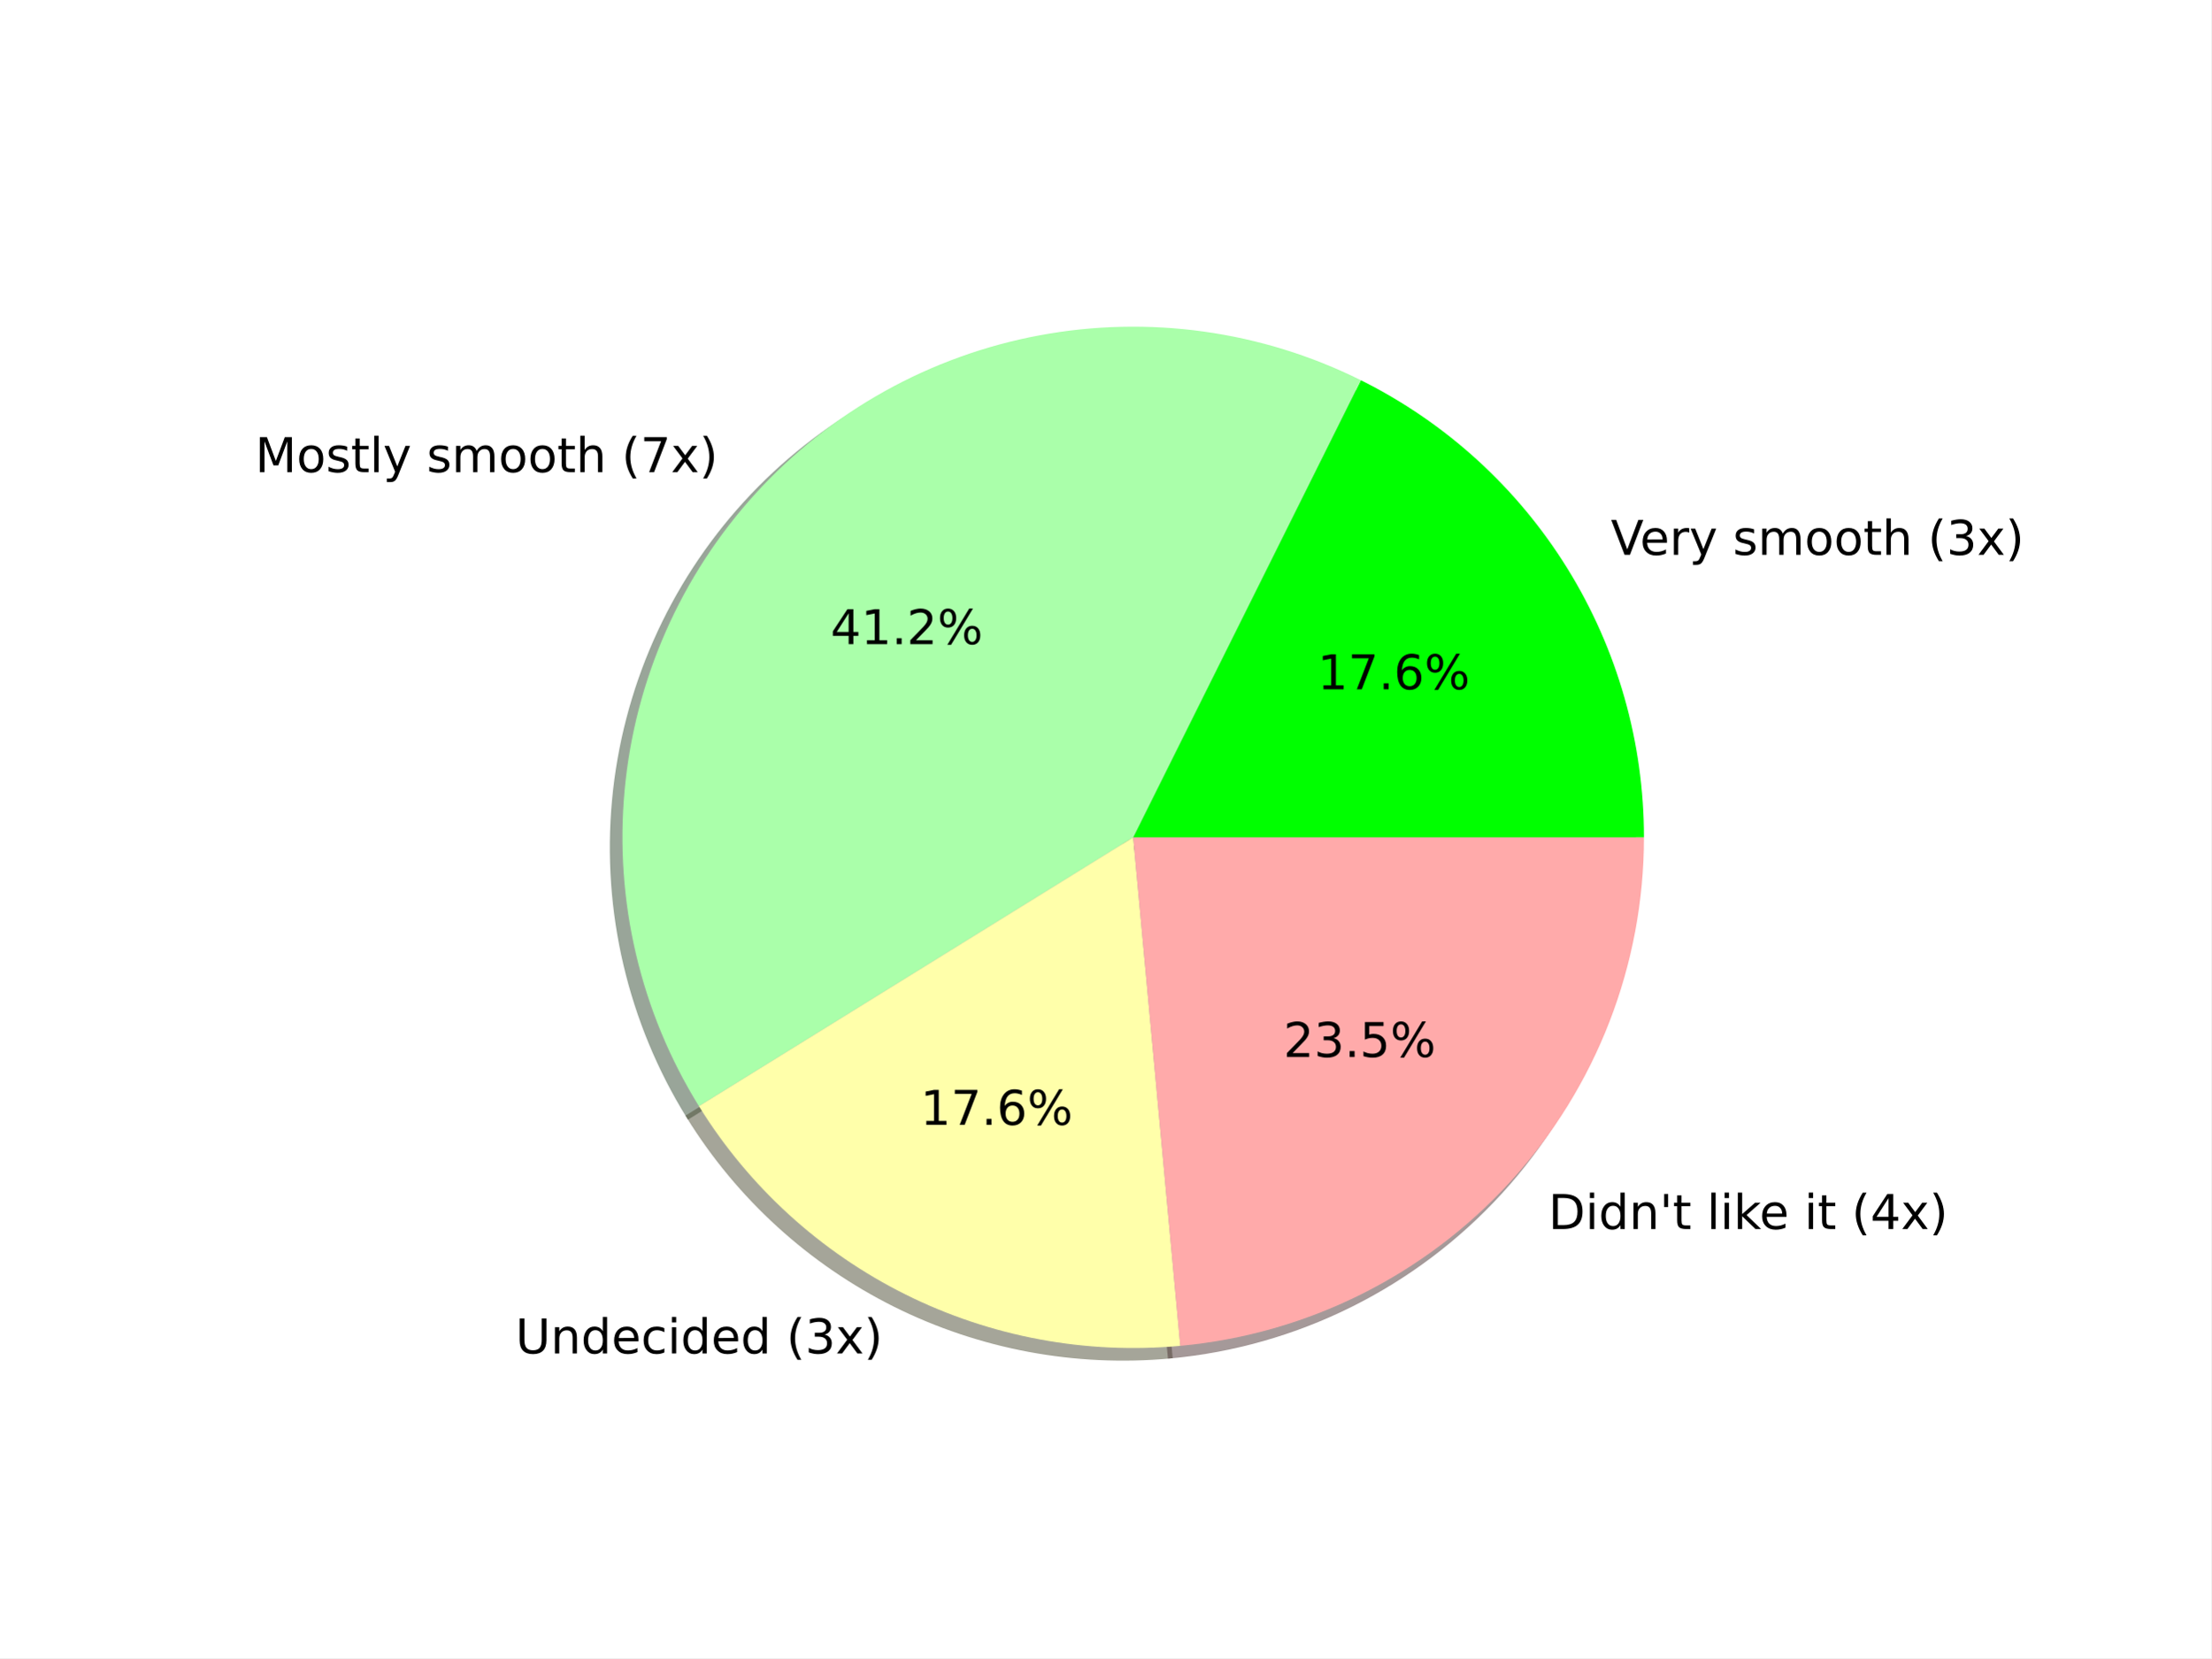
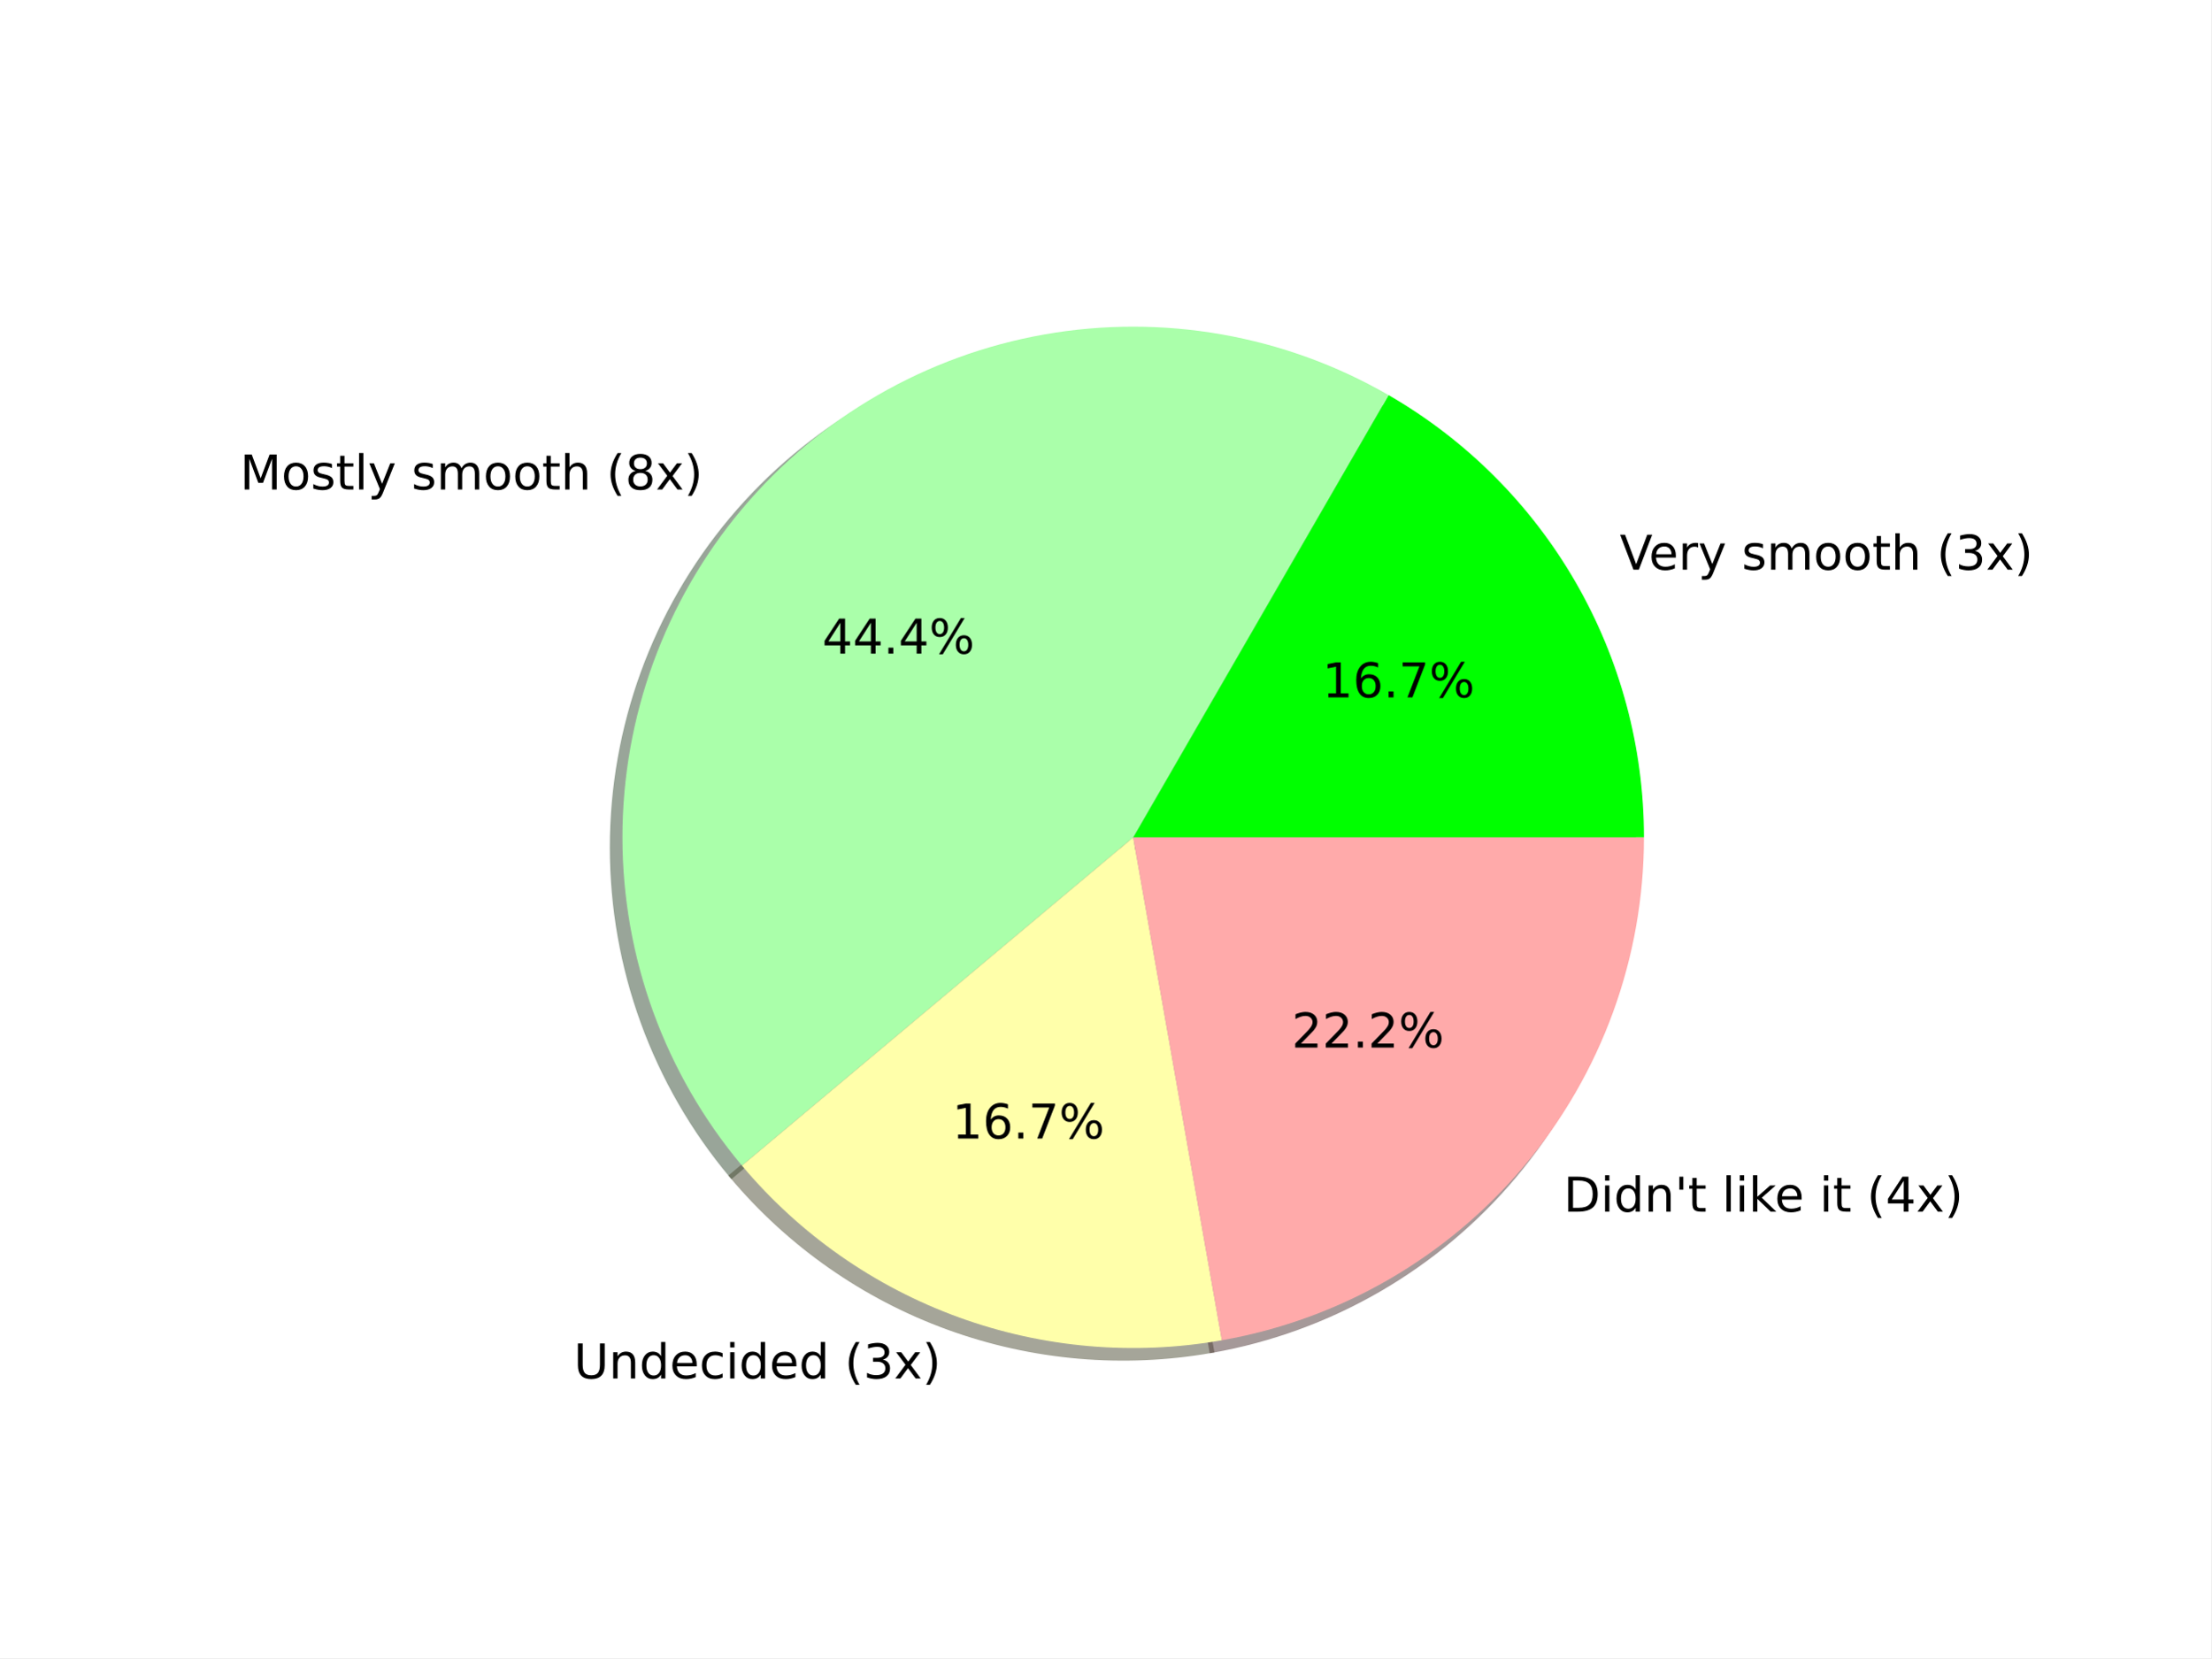
<svg xmlns="http://www.w3.org/2000/svg" xmlns:xlink="http://www.w3.org/1999/xlink" width="460.8pt" height="345.6pt" viewBox="0 0 460.8 345.6" version="1.1">
  <defs>
    <style type="text/css">*{stroke-linejoin: round; stroke-linecap: butt}</style>
  </defs>
  <g id="figure_1">
    <g id="patch_1">
      <path d="M 0 345.6  L 460.8 345.6  L 460.8 0  L 0 0  z " style="fill: #ffffff" />
    </g>
    <g id="axes_1">
      <g id="patch_2">
-         <path d="M 340.476 176.657  C 340.476 156.861 334.954 137.452 324.532 120.621  C 314.111 103.79 299.198 90.195 281.478 81.371  L 234.031 176.657  L 340.476 176.657  z " style="fill: #004c00; opacity: 0.5; stroke: #004c00; stroke-linejoin: miter" />
+         <path d="M 340.476 176.657  C 340.476 157.973 335.557 139.615 326.215 123.434  C 316.873 107.254 303.434 93.815 287.254 84.473  L 234.031 176.657  L 340.476 176.657  z " style="fill: #004c00; opacity: 0.5; stroke: #004c00; stroke-linejoin: miter" />
      </g>
      <g id="patch_3">
-         <path d="M 281.478 81.371  C 260.757 71.054 237.225 67.771 214.472 72.025  C 191.719 76.278 170.962 87.839 155.367 104.946  C 139.773 122.052 130.176 143.787 128.04 166.835  C 125.905 189.884 131.344 213.012 143.53 232.693  L 234.031 176.657  L 281.478 81.371  z " style="fill: #334c33; opacity: 0.5; stroke: #334c33; stroke-linejoin: miter" />
+         <path d="M 287.254 84.473  C 265.586 71.963 240.187 67.485 215.547 71.829  C 190.908 76.174 168.572 89.069 152.49 108.236  C 136.407 127.402 127.586 151.637 127.586 176.657  C 127.586 201.676 136.407 225.912 152.49 245.078  L 234.031 176.657  L 287.254 84.473  z " style="fill: #334c33; opacity: 0.5; stroke: #334c33; stroke-linejoin: miter" />
      </g>
      <g id="patch_4">
-         <path d="M 143.53 232.693  C 153.951 249.524 168.864 263.119 186.585 271.942  C 204.305 280.766 224.141 284.474 243.853 282.648  L 234.031 176.657  L 143.53 232.693  z " style="fill: #4c4c33; opacity: 0.5; stroke: #4c4c33; stroke-linejoin: miter" />
+         <path d="M 152.49 245.078  C 164.499 259.391 180.068 270.292 197.625 276.682  C 215.182 283.072 234.115 284.729 252.515 281.485  L 234.031 176.657  L 152.49 245.078  z " style="fill: #4c4c33; opacity: 0.5; stroke: #4c4c33; stroke-linejoin: miter" />
      </g>
      <g id="patch_5">
-         <path d="M 243.853 282.648  C 270.262 280.2 294.827 267.969 312.695 248.368  C 330.563 228.768 340.476 203.18 340.476 176.657  L 234.031 176.657  L 243.853 282.648  z " style="fill: #4c3333; opacity: 0.5; stroke: #4c3333; stroke-linejoin: miter" />
+         <path d="M 252.515 281.485  C 277.154 277.14 299.49 264.244 315.573 245.078  C 331.655 225.912 340.476 201.676 340.476 176.657  L 234.031 176.657  L 252.515 281.485  z " style="fill: #4c3333; opacity: 0.5; stroke: #4c3333; stroke-linejoin: miter" />
      </g>
      <g id="patch_6">
-         <path d="M 342.605 174.528  C 342.605 154.732 337.082 135.323 326.661 118.492  C 316.24 101.661 301.327 88.066 283.607 79.243  L 236.16 174.528  L 342.605 174.528  z " style="fill: #00ff00" />
+         <path d="M 342.605 174.528  C 342.605 155.844 337.686 137.486 328.344 121.306  C 319.002 105.125 305.563 91.686 289.382 82.344  L 236.16 174.528  L 342.605 174.528  z " style="fill: #00ff00" />
      </g>
      <g id="patch_7">
-         <path d="M 283.607 79.243  C 262.886 68.925 239.354 65.642 216.601 69.896  C 193.847 74.149 173.091 85.71 157.496 102.817  C 141.902 119.923 132.305 141.658 130.169 164.707  C 128.033 187.755 133.473 210.884 145.659 230.564  L 236.16 174.528  L 283.607 79.243  z " style="fill: #aaffaa" />
+         <path d="M 289.382 82.344  C 267.715 69.834 242.315 65.356 217.676 69.7  C 193.037 74.045 170.701 86.941 154.619 106.107  C 138.536 125.273 129.715 149.509 129.715 174.528  C 129.715 199.548 138.536 223.783 154.619 242.949  L 236.16 174.528  L 289.382 82.344  z " style="fill: #aaffaa" />
      </g>
      <g id="patch_8">
-         <path d="M 145.659 230.564  C 156.08 247.395 170.993 260.99 188.713 269.813  C 206.434 278.637 226.27 282.345 245.981 280.519  L 236.16 174.528  L 145.659 230.564  z " style="fill: #ffffaa" />
+         <path d="M 154.619 242.949  C 166.628 257.262 182.197 268.163 199.754 274.553  C 217.311 280.944 236.244 282.6 254.644 279.356  L 236.16 174.528  L 154.619 242.949  z " style="fill: #ffffaa" />
      </g>
      <g id="patch_9">
-         <path d="M 245.981 280.519  C 272.391 278.072 296.955 265.84 314.824 246.239  C 332.692 226.639 342.605 201.051 342.605 174.528  L 236.16 174.528  L 245.981 280.519  z " style="fill: #ffaaaa" />
+         <path d="M 254.644 279.356  C 279.283 275.011 301.619 262.115 317.701 242.949  C 333.784 223.783 342.605 199.547 342.605 174.528  L 236.16 174.528  L 254.644 279.356  z " style="fill: #ffaaaa" />
      </g>
      <g id="matplotlib.axis_1" />
      <g id="matplotlib.axis_2" />
      <g id="text_1">
-         <g transform="translate(335.7113 115.6478)scale(0.1 -0.1)">
+         <g transform="translate(337.5623 118.7427)scale(0.1 -0.1)">
          <defs>
            <path id="DejaVuSans-56" d="M 1831 0  L 50 4666  L 709 4666  L 2188 738  L 3669 4666  L 4325 4666  L 2547 0  L 1831 0  z " transform="scale(0.015625)" />
            <path id="DejaVuSans-65" d="M 3597 1894  L 3597 1613  L 953 1613  Q 991 1019 1311 708  Q 1631 397 2203 397  Q 2534 397 2845 478  Q 3156 559 3463 722  L 3463 178  Q 3153 47 2828 -22  Q 2503 -91 2169 -91  Q 1331 -91 842 396  Q 353 884 353 1716  Q 353 2575 817 3079  Q 1281 3584 2069 3584  Q 2775 3584 3186 3129  Q 3597 2675 3597 1894  z M 3022 2063  Q 3016 2534 2758 2815  Q 2500 3097 2075 3097  Q 1594 3097 1305 2825  Q 1016 2553 972 2059  L 3022 2063  z " transform="scale(0.015625)" />
            <path id="DejaVuSans-72" d="M 2631 2963  Q 2534 3019 2420 3045  Q 2306 3072 2169 3072  Q 1681 3072 1420 2755  Q 1159 2438 1159 1844  L 1159 0  L 581 0  L 581 3500  L 1159 3500  L 1159 2956  Q 1341 3275 1631 3429  Q 1922 3584 2338 3584  Q 2397 3584 2469 3576  Q 2541 3569 2628 3553  L 2631 2963  z " transform="scale(0.015625)" />
            <path id="DejaVuSans-79" d="M 2059 -325  Q 1816 -950 1584 -1140  Q 1353 -1331 966 -1331  L 506 -1331  L 506 -850  L 844 -850  Q 1081 -850 1212 -737  Q 1344 -625 1503 -206  L 1606 56  L 191 3500  L 800 3500  L 1894 763  L 2988 3500  L 3597 3500  L 2059 -325  z " transform="scale(0.015625)" />
            <path id="DejaVuSans-20" transform="scale(0.015625)" />
            <path id="DejaVuSans-73" d="M 2834 3397  L 2834 2853  Q 2591 2978 2328 3040  Q 2066 3103 1784 3103  Q 1356 3103 1142 2972  Q 928 2841 928 2578  Q 928 2378 1081 2264  Q 1234 2150 1697 2047  L 1894 2003  Q 2506 1872 2764 1633  Q 3022 1394 3022 966  Q 3022 478 2636 193  Q 2250 -91 1575 -91  Q 1294 -91 989 -36  Q 684 19 347 128  L 347 722  Q 666 556 975 473  Q 1284 391 1588 391  Q 1994 391 2212 530  Q 2431 669 2431 922  Q 2431 1156 2273 1281  Q 2116 1406 1581 1522  L 1381 1569  Q 847 1681 609 1914  Q 372 2147 372 2553  Q 372 3047 722 3315  Q 1072 3584 1716 3584  Q 2034 3584 2315 3537  Q 2597 3491 2834 3397  z " transform="scale(0.015625)" />
            <path id="DejaVuSans-6d" d="M 3328 2828  Q 3544 3216 3844 3400  Q 4144 3584 4550 3584  Q 5097 3584 5394 3201  Q 5691 2819 5691 2113  L 5691 0  L 5113 0  L 5113 2094  Q 5113 2597 4934 2840  Q 4756 3084 4391 3084  Q 3944 3084 3684 2787  Q 3425 2491 3425 1978  L 3425 0  L 2847 0  L 2847 2094  Q 2847 2600 2669 2842  Q 2491 3084 2119 3084  Q 1678 3084 1418 2786  Q 1159 2488 1159 1978  L 1159 0  L 581 0  L 581 3500  L 1159 3500  L 1159 2956  Q 1356 3278 1631 3431  Q 1906 3584 2284 3584  Q 2666 3584 2933 3390  Q 3200 3197 3328 2828  z " transform="scale(0.015625)" />
            <path id="DejaVuSans-6f" d="M 1959 3097  Q 1497 3097 1228 2736  Q 959 2375 959 1747  Q 959 1119 1226 758  Q 1494 397 1959 397  Q 2419 397 2687 759  Q 2956 1122 2956 1747  Q 2956 2369 2687 2733  Q 2419 3097 1959 3097  z M 1959 3584  Q 2709 3584 3137 3096  Q 3566 2609 3566 1747  Q 3566 888 3137 398  Q 2709 -91 1959 -91  Q 1206 -91 779 398  Q 353 888 353 1747  Q 353 2609 779 3096  Q 1206 3584 1959 3584  z " transform="scale(0.015625)" />
            <path id="DejaVuSans-74" d="M 1172 4494  L 1172 3500  L 2356 3500  L 2356 3053  L 1172 3053  L 1172 1153  Q 1172 725 1289 603  Q 1406 481 1766 481  L 2356 481  L 2356 0  L 1766 0  Q 1100 0 847 248  Q 594 497 594 1153  L 594 3053  L 172 3053  L 172 3500  L 594 3500  L 594 4494  L 1172 4494  z " transform="scale(0.015625)" />
            <path id="DejaVuSans-68" d="M 3513 2113  L 3513 0  L 2938 0  L 2938 2094  Q 2938 2591 2744 2837  Q 2550 3084 2163 3084  Q 1697 3084 1428 2787  Q 1159 2491 1159 1978  L 1159 0  L 581 0  L 581 4863  L 1159 4863  L 1159 2956  Q 1366 3272 1645 3428  Q 1925 3584 2291 3584  Q 2894 3584 3203 3211  Q 3513 2838 3513 2113  z " transform="scale(0.015625)" />
            <path id="DejaVuSans-28" d="M 1984 4856  Q 1566 4138 1362 3434  Q 1159 2731 1159 2009  Q 1159 1288 1364 580  Q 1569 -128 1984 -844  L 1484 -844  Q 1016 -109 783 600  Q 550 1309 550 2009  Q 550 2706 781 3412  Q 1013 4119 1484 4856  L 1984 4856  z " transform="scale(0.015625)" />
            <path id="DejaVuSans-33" d="M 2597 2516  Q 3050 2419 3304 2112  Q 3559 1806 3559 1356  Q 3559 666 3084 287  Q 2609 -91 1734 -91  Q 1441 -91 1130 -33  Q 819 25 488 141  L 488 750  Q 750 597 1062 519  Q 1375 441 1716 441  Q 2309 441 2620 675  Q 2931 909 2931 1356  Q 2931 1769 2642 2001  Q 2353 2234 1838 2234  L 1294 2234  L 1294 2753  L 1863 2753  Q 2328 2753 2575 2939  Q 2822 3125 2822 3475  Q 2822 3834 2567 4026  Q 2313 4219 1838 4219  Q 1578 4219 1281 4162  Q 984 4106 628 3988  L 628 4550  Q 988 4650 1302 4700  Q 1616 4750 1894 4750  Q 2613 4750 3031 4423  Q 3450 4097 3450 3541  Q 3450 3153 3228 2886  Q 3006 2619 2597 2516  z " transform="scale(0.015625)" />
            <path id="DejaVuSans-78" d="M 3513 3500  L 2247 1797  L 3578 0  L 2900 0  L 1881 1375  L 863 0  L 184 0  L 1544 1831  L 300 3500  L 978 3500  L 1906 2253  L 2834 3500  L 3513 3500  z " transform="scale(0.015625)" />
            <path id="DejaVuSans-29" d="M 513 4856  L 1013 4856  Q 1481 4119 1714 3412  Q 1947 2706 1947 2009  Q 1947 1309 1714 600  Q 1481 -109 1013 -844  L 513 -844  Q 928 -128 1133 580  Q 1338 1288 1338 2009  Q 1338 2731 1133 3434  Q 928 4138 513 4856  z " transform="scale(0.015625)" />
          </defs>
          <use xlink:href="#DejaVuSans-56" />
          <use xlink:href="#DejaVuSans-65" x="60.658" />
          <use xlink:href="#DejaVuSans-72" x="122.182" />
          <use xlink:href="#DejaVuSans-79" x="163.295" />
          <use xlink:href="#DejaVuSans-20" x="222.475" />
          <use xlink:href="#DejaVuSans-73" x="254.262" />
          <use xlink:href="#DejaVuSans-6d" x="306.361" />
          <use xlink:href="#DejaVuSans-6f" x="403.773" />
          <use xlink:href="#DejaVuSans-6f" x="464.955" />
          <use xlink:href="#DejaVuSans-74" x="526.137" />
          <use xlink:href="#DejaVuSans-68" x="565.346" />
          <use xlink:href="#DejaVuSans-20" x="628.725" />
          <use xlink:href="#DejaVuSans-28" x="660.512" />
          <use xlink:href="#DejaVuSans-33" x="699.525" />
          <use xlink:href="#DejaVuSans-78" x="763.148" />
          <use xlink:href="#DejaVuSans-29" x="822.328" />
        </g>
      </g>
      <g id="text_2">
-         <g transform="translate(274.5771 143.6658)scale(0.1 -0.1)">
+         <g transform="translate(275.5867 145.3539)scale(0.1 -0.1)">
          <defs>
            <path id="DejaVuSans-31" d="M 794 531  L 1825 531  L 1825 4091  L 703 3866  L 703 4441  L 1819 4666  L 2450 4666  L 2450 531  L 3481 531  L 3481 0  L 794 0  L 794 531  z " transform="scale(0.015625)" />
+             <path id="DejaVuSans-36" d="M 2113 2584  Q 1688 2584 1439 2293  Q 1191 2003 1191 1497  Q 1191 994 1439 701  Q 1688 409 2113 409  Q 2538 409 2786 701  Q 3034 994 3034 1497  Q 3034 2003 2786 2293  Q 2538 2584 2113 2584  z M 3366 4563  L 3366 3988  Q 3128 4100 2886 4159  Q 2644 4219 2406 4219  Q 1781 4219 1451 3797  Q 1122 3375 1075 2522  Q 1259 2794 1537 2939  Q 1816 3084 2150 3084  Q 2853 3084 3261 2657  Q 3669 2231 3669 1497  Q 3669 778 3244 343  Q 2819 -91 2113 -91  Q 1303 -91 875 529  Q 447 1150 447 2328  Q 447 3434 972 4092  Q 1497 4750 2381 4750  Q 2619 4750 2861 4703  Q 3103 4656 3366 4563  z " transform="scale(0.015625)" />
+             <path id="DejaVuSans-2e" d="M 684 794  L 1344 794  L 1344 0  L 684 0  L 684 794  z " transform="scale(0.015625)" />
            <path id="DejaVuSans-37" d="M 525 4666  L 3525 4666  L 3525 4397  L 1831 0  L 1172 0  L 2766 4134  L 525 4134  L 525 4666  z " transform="scale(0.015625)" />
-             <path id="DejaVuSans-2e" d="M 684 794  L 1344 794  L 1344 0  L 684 0  L 684 794  z " transform="scale(0.015625)" />
-             <path id="DejaVuSans-36" d="M 2113 2584  Q 1688 2584 1439 2293  Q 1191 2003 1191 1497  Q 1191 994 1439 701  Q 1688 409 2113 409  Q 2538 409 2786 701  Q 3034 994 3034 1497  Q 3034 2003 2786 2293  Q 2538 2584 2113 2584  z M 3366 4563  L 3366 3988  Q 3128 4100 2886 4159  Q 2644 4219 2406 4219  Q 1781 4219 1451 3797  Q 1122 3375 1075 2522  Q 1259 2794 1537 2939  Q 1816 3084 2150 3084  Q 2853 3084 3261 2657  Q 3669 2231 3669 1497  Q 3669 778 3244 343  Q 2819 -91 2113 -91  Q 1303 -91 875 529  Q 447 1150 447 2328  Q 447 3434 972 4092  Q 1497 4750 2381 4750  Q 2619 4750 2861 4703  Q 3103 4656 3366 4563  z " transform="scale(0.015625)" />
            <path id="DejaVuSans-25" d="M 4653 2053  Q 4381 2053 4226 1822  Q 4072 1591 4072 1178  Q 4072 772 4226 539  Q 4381 306 4653 306  Q 4919 306 5073 539  Q 5228 772 5228 1178  Q 5228 1588 5073 1820  Q 4919 2053 4653 2053  z M 4653 2450  Q 5147 2450 5437 2106  Q 5728 1763 5728 1178  Q 5728 594 5436 251  Q 5144 -91 4653 -91  Q 4153 -91 3862 251  Q 3572 594 3572 1178  Q 3572 1766 3864 2108  Q 4156 2450 4653 2450  z M 1428 4353  Q 1159 4353 1004 4120  Q 850 3888 850 3481  Q 850 3069 1003 2837  Q 1156 2606 1428 2606  Q 1700 2606 1854 2837  Q 2009 3069 2009 3481  Q 2009 3884 1853 4118  Q 1697 4353 1428 4353  z M 4250 4750  L 4750 4750  L 1831 -91  L 1331 -91  L 4250 4750  z M 1428 4750  Q 1922 4750 2215 4408  Q 2509 4066 2509 3481  Q 2509 2891 2217 2550  Q 1925 2209 1428 2209  Q 931 2209 642 2551  Q 353 2894 353 3481  Q 353 4063 643 4406  Q 934 4750 1428 4750  z " transform="scale(0.015625)" />
          </defs>
          <use xlink:href="#DejaVuSans-31" />
-           <use xlink:href="#DejaVuSans-37" x="63.623" />
-           <use xlink:href="#DejaVuSans-2e" x="127.246" />
-           <use xlink:href="#DejaVuSans-36" x="159.033" />
+           <use xlink:href="#DejaVuSans-36" x="63.623" />
+           <use xlink:href="#DejaVuSans-2e" x="127.246" />
+           <use xlink:href="#DejaVuSans-37" x="159.033" />
          <use xlink:href="#DejaVuSans-25" x="222.656" />
        </g>
      </g>
      <g id="text_3">
-         <g transform="translate(53.1706 98.40484)scale(0.1 -0.1)">
+         <g transform="translate(50.00503 102.0238)scale(0.1 -0.1)">
          <defs>
            <path id="DejaVuSans-4d" d="M 628 4666  L 1569 4666  L 2759 1491  L 3956 4666  L 4897 4666  L 4897 0  L 4281 0  L 4281 4097  L 3078 897  L 2444 897  L 1241 4097  L 1241 0  L 628 0  L 628 4666  z " transform="scale(0.015625)" />
            <path id="DejaVuSans-6c" d="M 603 4863  L 1178 4863  L 1178 0  L 603 0  L 603 4863  z " transform="scale(0.015625)" />
+             <path id="DejaVuSans-38" d="M 2034 2216  Q 1584 2216 1326 1975  Q 1069 1734 1069 1313  Q 1069 891 1326 650  Q 1584 409 2034 409  Q 2484 409 2743 651  Q 3003 894 3003 1313  Q 3003 1734 2745 1975  Q 2488 2216 2034 2216  z M 1403 2484  Q 997 2584 770 2862  Q 544 3141 544 3541  Q 544 4100 942 4425  Q 1341 4750 2034 4750  Q 2731 4750 3128 4425  Q 3525 4100 3525 3541  Q 3525 3141 3298 2862  Q 3072 2584 2669 2484  Q 3125 2378 3379 2068  Q 3634 1759 3634 1313  Q 3634 634 3220 271  Q 2806 -91 2034 -91  Q 1263 -91 848 271  Q 434 634 434 1313  Q 434 1759 690 2068  Q 947 2378 1403 2484  z M 1172 3481  Q 1172 3119 1398 2916  Q 1625 2713 2034 2713  Q 2441 2713 2670 2916  Q 2900 3119 2900 3481  Q 2900 3844 2670 4047  Q 2441 4250 2034 4250  Q 1625 4250 1398 4047  Q 1172 3844 1172 3481  z " transform="scale(0.015625)" />
          </defs>
          <use xlink:href="#DejaVuSans-4d" />
          <use xlink:href="#DejaVuSans-6f" x="86.279" />
          <use xlink:href="#DejaVuSans-73" x="147.461" />
          <use xlink:href="#DejaVuSans-74" x="199.561" />
          <use xlink:href="#DejaVuSans-6c" x="238.77" />
          <use xlink:href="#DejaVuSans-79" x="266.553" />
          <use xlink:href="#DejaVuSans-20" x="325.732" />
          <use xlink:href="#DejaVuSans-73" x="357.52" />
          <use xlink:href="#DejaVuSans-6d" x="409.619" />
          <use xlink:href="#DejaVuSans-6f" x="507.031" />
          <use xlink:href="#DejaVuSans-6f" x="568.213" />
          <use xlink:href="#DejaVuSans-74" x="629.395" />
          <use xlink:href="#DejaVuSans-68" x="668.604" />
          <use xlink:href="#DejaVuSans-20" x="731.982" />
          <use xlink:href="#DejaVuSans-28" x="763.77" />
-           <use xlink:href="#DejaVuSans-37" x="802.783" />
+           <use xlink:href="#DejaVuSans-38" x="802.783" />
          <use xlink:href="#DejaVuSans-78" x="866.406" />
          <use xlink:href="#DejaVuSans-29" x="925.586" />
        </g>
      </g>
      <g id="text_4">
-         <g transform="translate(173.0782 134.2605)scale(0.1 -0.1)">
+         <g transform="translate(171.3515 136.2345)scale(0.1 -0.1)">
          <defs>
            <path id="DejaVuSans-34" d="M 2419 4116  L 825 1625  L 2419 1625  L 2419 4116  z M 2253 4666  L 3047 4666  L 3047 1625  L 3713 1625  L 3713 1100  L 3047 1100  L 3047 0  L 2419 0  L 2419 1100  L 313 1100  L 313 1709  L 2253 4666  z " transform="scale(0.015625)" />
-             <path id="DejaVuSans-32" d="M 1228 531  L 3431 531  L 3431 0  L 469 0  L 469 531  Q 828 903 1448 1529  Q 2069 2156 2228 2338  Q 2531 2678 2651 2914  Q 2772 3150 2772 3378  Q 2772 3750 2511 3984  Q 2250 4219 1831 4219  Q 1534 4219 1204 4116  Q 875 4013 500 3803  L 500 4441  Q 881 4594 1212 4672  Q 1544 4750 1819 4750  Q 2544 4750 2975 4387  Q 3406 4025 3406 3419  Q 3406 3131 3298 2873  Q 3191 2616 2906 2266  Q 2828 2175 2409 1742  Q 1991 1309 1228 531  z " transform="scale(0.015625)" />
          </defs>
          <use xlink:href="#DejaVuSans-34" />
-           <use xlink:href="#DejaVuSans-31" x="63.623" />
-           <use xlink:href="#DejaVuSans-2e" x="127.246" />
-           <use xlink:href="#DejaVuSans-32" x="159.033" />
+           <use xlink:href="#DejaVuSans-34" x="63.623" />
+           <use xlink:href="#DejaVuSans-2e" x="127.246" />
+           <use xlink:href="#DejaVuSans-34" x="159.033" />
          <use xlink:href="#DejaVuSans-25" x="222.656" />
        </g>
      </g>
      <g id="text_5">
-         <g transform="translate(107.4219 282.1014)scale(0.1 -0.1)">
+         <g transform="translate(119.5662 287.3153)scale(0.1 -0.1)">
          <defs>
            <path id="DejaVuSans-55" d="M 556 4666  L 1191 4666  L 1191 1831  Q 1191 1081 1462 751  Q 1734 422 2344 422  Q 2950 422 3222 751  Q 3494 1081 3494 1831  L 3494 4666  L 4128 4666  L 4128 1753  Q 4128 841 3676 375  Q 3225 -91 2344 -91  Q 1459 -91 1007 375  Q 556 841 556 1753  L 556 4666  z " transform="scale(0.015625)" />
            <path id="DejaVuSans-6e" d="M 3513 2113  L 3513 0  L 2938 0  L 2938 2094  Q 2938 2591 2744 2837  Q 2550 3084 2163 3084  Q 1697 3084 1428 2787  Q 1159 2491 1159 1978  L 1159 0  L 581 0  L 581 3500  L 1159 3500  L 1159 2956  Q 1366 3272 1645 3428  Q 1925 3584 2291 3584  Q 2894 3584 3203 3211  Q 3513 2838 3513 2113  z " transform="scale(0.015625)" />
            <path id="DejaVuSans-64" d="M 2906 2969  L 2906 4863  L 3481 4863  L 3481 0  L 2906 0  L 2906 525  Q 2725 213 2448 61  Q 2172 -91 1784 -91  Q 1150 -91 751 415  Q 353 922 353 1747  Q 353 2572 751 3078  Q 1150 3584 1784 3584  Q 2172 3584 2448 3432  Q 2725 3281 2906 2969  z M 947 1747  Q 947 1113 1208 752  Q 1469 391 1925 391  Q 2381 391 2643 752  Q 2906 1113 2906 1747  Q 2906 2381 2643 2742  Q 2381 3103 1925 3103  Q 1469 3103 1208 2742  Q 947 2381 947 1747  z " transform="scale(0.015625)" />
            <path id="DejaVuSans-63" d="M 3122 3366  L 3122 2828  Q 2878 2963 2633 3030  Q 2388 3097 2138 3097  Q 1578 3097 1268 2742  Q 959 2388 959 1747  Q 959 1106 1268 751  Q 1578 397 2138 397  Q 2388 397 2633 464  Q 2878 531 3122 666  L 3122 134  Q 2881 22 2623 -34  Q 2366 -91 2075 -91  Q 1284 -91 818 406  Q 353 903 353 1747  Q 353 2603 823 3093  Q 1294 3584 2113 3584  Q 2378 3584 2631 3529  Q 2884 3475 3122 3366  z " transform="scale(0.015625)" />
            <path id="DejaVuSans-69" d="M 603 3500  L 1178 3500  L 1178 0  L 603 0  L 603 3500  z M 603 4863  L 1178 4863  L 1178 4134  L 603 4134  L 603 4863  z " transform="scale(0.015625)" />
          </defs>
          <use xlink:href="#DejaVuSans-55" />
          <use xlink:href="#DejaVuSans-6e" x="73.193" />
          <use xlink:href="#DejaVuSans-64" x="136.572" />
          <use xlink:href="#DejaVuSans-65" x="200.049" />
          <use xlink:href="#DejaVuSans-63" x="261.572" />
          <use xlink:href="#DejaVuSans-69" x="316.553" />
          <use xlink:href="#DejaVuSans-64" x="344.336" />
          <use xlink:href="#DejaVuSans-65" x="407.812" />
          <use xlink:href="#DejaVuSans-64" x="469.336" />
          <use xlink:href="#DejaVuSans-20" x="532.812" />
          <use xlink:href="#DejaVuSans-28" x="564.6" />
          <use xlink:href="#DejaVuSans-33" x="603.613" />
          <use xlink:href="#DejaVuSans-78" x="667.236" />
          <use xlink:href="#DejaVuSans-29" x="726.416" />
        </g>
      </g>
      <g id="text_6">
-         <g transform="translate(191.8085 234.4587)scale(0.1 -0.1)">
+         <g transform="translate(198.4327 237.3026)scale(0.1 -0.1)">
          <use xlink:href="#DejaVuSans-31" />
-           <use xlink:href="#DejaVuSans-37" x="63.623" />
-           <use xlink:href="#DejaVuSans-2e" x="127.246" />
-           <use xlink:href="#DejaVuSans-36" x="159.033" />
+           <use xlink:href="#DejaVuSans-36" x="63.623" />
+           <use xlink:href="#DejaVuSans-2e" x="127.246" />
+           <use xlink:href="#DejaVuSans-37" x="159.033" />
          <use xlink:href="#DejaVuSans-25" x="222.656" />
        </g>
      </g>
      <g id="text_7">
-         <g transform="translate(322.69 256.1699)scale(0.1 -0.1)">
+         <g transform="translate(325.8556 252.5509)scale(0.1 -0.1)">
          <defs>
            <path id="DejaVuSans-44" d="M 1259 4147  L 1259 519  L 2022 519  Q 2988 519 3436 956  Q 3884 1394 3884 2338  Q 3884 3275 3436 3711  Q 2988 4147 2022 4147  L 1259 4147  z M 628 4666  L 1925 4666  Q 3281 4666 3915 4102  Q 4550 3538 4550 2338  Q 4550 1131 3912 565  Q 3275 0 1925 0  L 628 0  L 628 4666  z " transform="scale(0.015625)" />
            <path id="DejaVuSans-27" d="M 1147 4666  L 1147 2931  L 616 2931  L 616 4666  L 1147 4666  z " transform="scale(0.015625)" />
            <path id="DejaVuSans-6b" d="M 581 4863  L 1159 4863  L 1159 1991  L 2875 3500  L 3609 3500  L 1753 1863  L 3688 0  L 2938 0  L 1159 1709  L 1159 0  L 581 0  L 581 4863  z " transform="scale(0.015625)" />
          </defs>
          <use xlink:href="#DejaVuSans-44" />
          <use xlink:href="#DejaVuSans-69" x="77.002" />
          <use xlink:href="#DejaVuSans-64" x="104.785" />
          <use xlink:href="#DejaVuSans-6e" x="168.262" />
          <use xlink:href="#DejaVuSans-27" x="231.641" />
          <use xlink:href="#DejaVuSans-74" x="259.131" />
          <use xlink:href="#DejaVuSans-20" x="298.34" />
          <use xlink:href="#DejaVuSans-6c" x="330.127" />
          <use xlink:href="#DejaVuSans-69" x="357.91" />
          <use xlink:href="#DejaVuSans-6b" x="385.693" />
          <use xlink:href="#DejaVuSans-65" x="439.979" />
          <use xlink:href="#DejaVuSans-20" x="501.502" />
          <use xlink:href="#DejaVuSans-69" x="533.289" />
          <use xlink:href="#DejaVuSans-74" x="561.072" />
          <use xlink:href="#DejaVuSans-20" x="600.281" />
          <use xlink:href="#DejaVuSans-28" x="632.068" />
          <use xlink:href="#DejaVuSans-34" x="671.082" />
          <use xlink:href="#DejaVuSans-78" x="734.705" />
          <use xlink:href="#DejaVuSans-29" x="793.885" />
        </g>
      </g>
      <g id="text_8">
-         <g transform="translate(267.4746 220.3142)scale(0.1 -0.1)">
-           <defs>
-             <path id="DejaVuSans-35" d="M 691 4666  L 3169 4666  L 3169 4134  L 1269 4134  L 1269 2991  Q 1406 3038 1543 3061  Q 1681 3084 1819 3084  Q 2600 3084 3056 2656  Q 3513 2228 3513 1497  Q 3513 744 3044 326  Q 2575 -91 1722 -91  Q 1428 -91 1123 -41  Q 819 9 494 109  L 494 744  Q 775 591 1075 516  Q 1375 441 1709 441  Q 2250 441 2565 725  Q 2881 1009 2881 1497  Q 2881 1984 2565 2268  Q 2250 2553 1709 2553  Q 1456 2553 1204 2497  Q 953 2441 691 2322  L 691 4666  z " transform="scale(0.015625)" />
+         <g transform="translate(269.2013 218.3402)scale(0.1 -0.1)">
+           <defs>
+             <path id="DejaVuSans-32" d="M 1228 531  L 3431 531  L 3431 0  L 469 0  L 469 531  Q 828 903 1448 1529  Q 2069 2156 2228 2338  Q 2531 2678 2651 2914  Q 2772 3150 2772 3378  Q 2772 3750 2511 3984  Q 2250 4219 1831 4219  Q 1534 4219 1204 4116  Q 875 4013 500 3803  L 500 4441  Q 881 4594 1212 4672  Q 1544 4750 1819 4750  Q 2544 4750 2975 4387  Q 3406 4025 3406 3419  Q 3406 3131 3298 2873  Q 3191 2616 2906 2266  Q 2828 2175 2409 1742  Q 1991 1309 1228 531  z " transform="scale(0.015625)" />
          </defs>
          <use xlink:href="#DejaVuSans-32" />
-           <use xlink:href="#DejaVuSans-33" x="63.623" />
-           <use xlink:href="#DejaVuSans-2e" x="127.246" />
-           <use xlink:href="#DejaVuSans-35" x="159.033" />
+           <use xlink:href="#DejaVuSans-32" x="63.623" />
+           <use xlink:href="#DejaVuSans-2e" x="127.246" />
+           <use xlink:href="#DejaVuSans-32" x="159.033" />
          <use xlink:href="#DejaVuSans-25" x="222.656" />
        </g>
      </g>
    </g>
  </g>
</svg>
